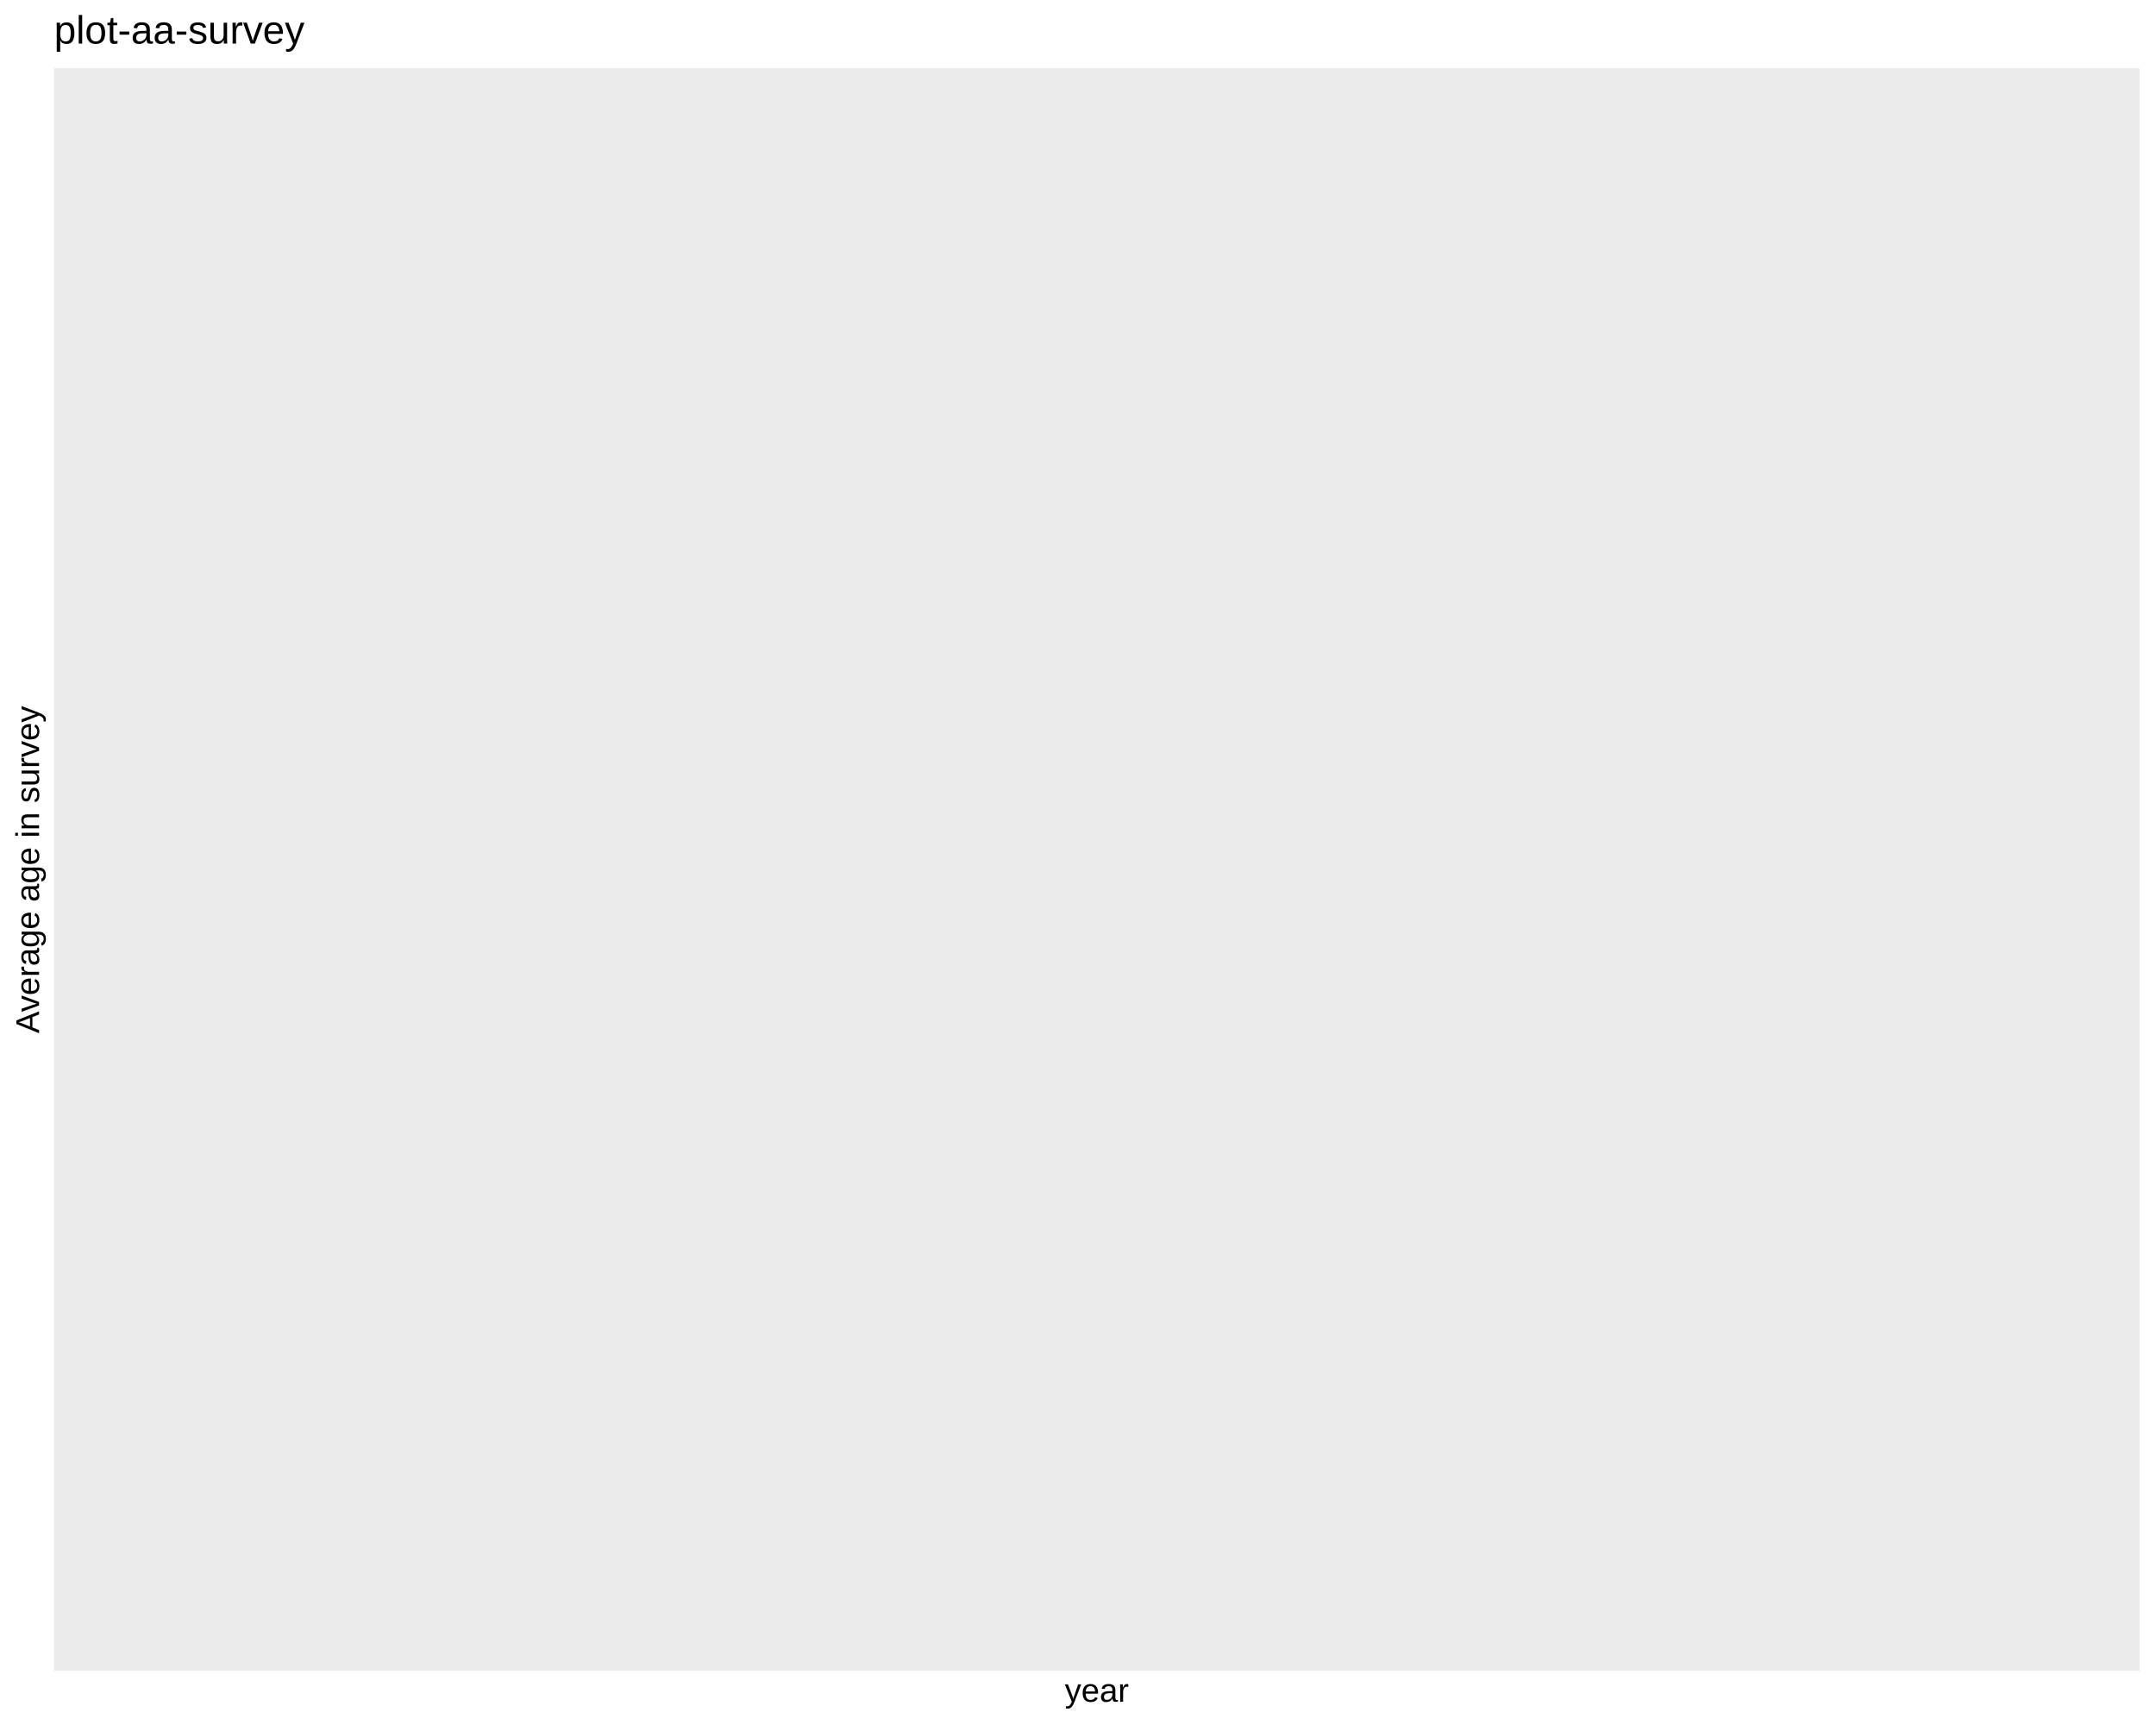
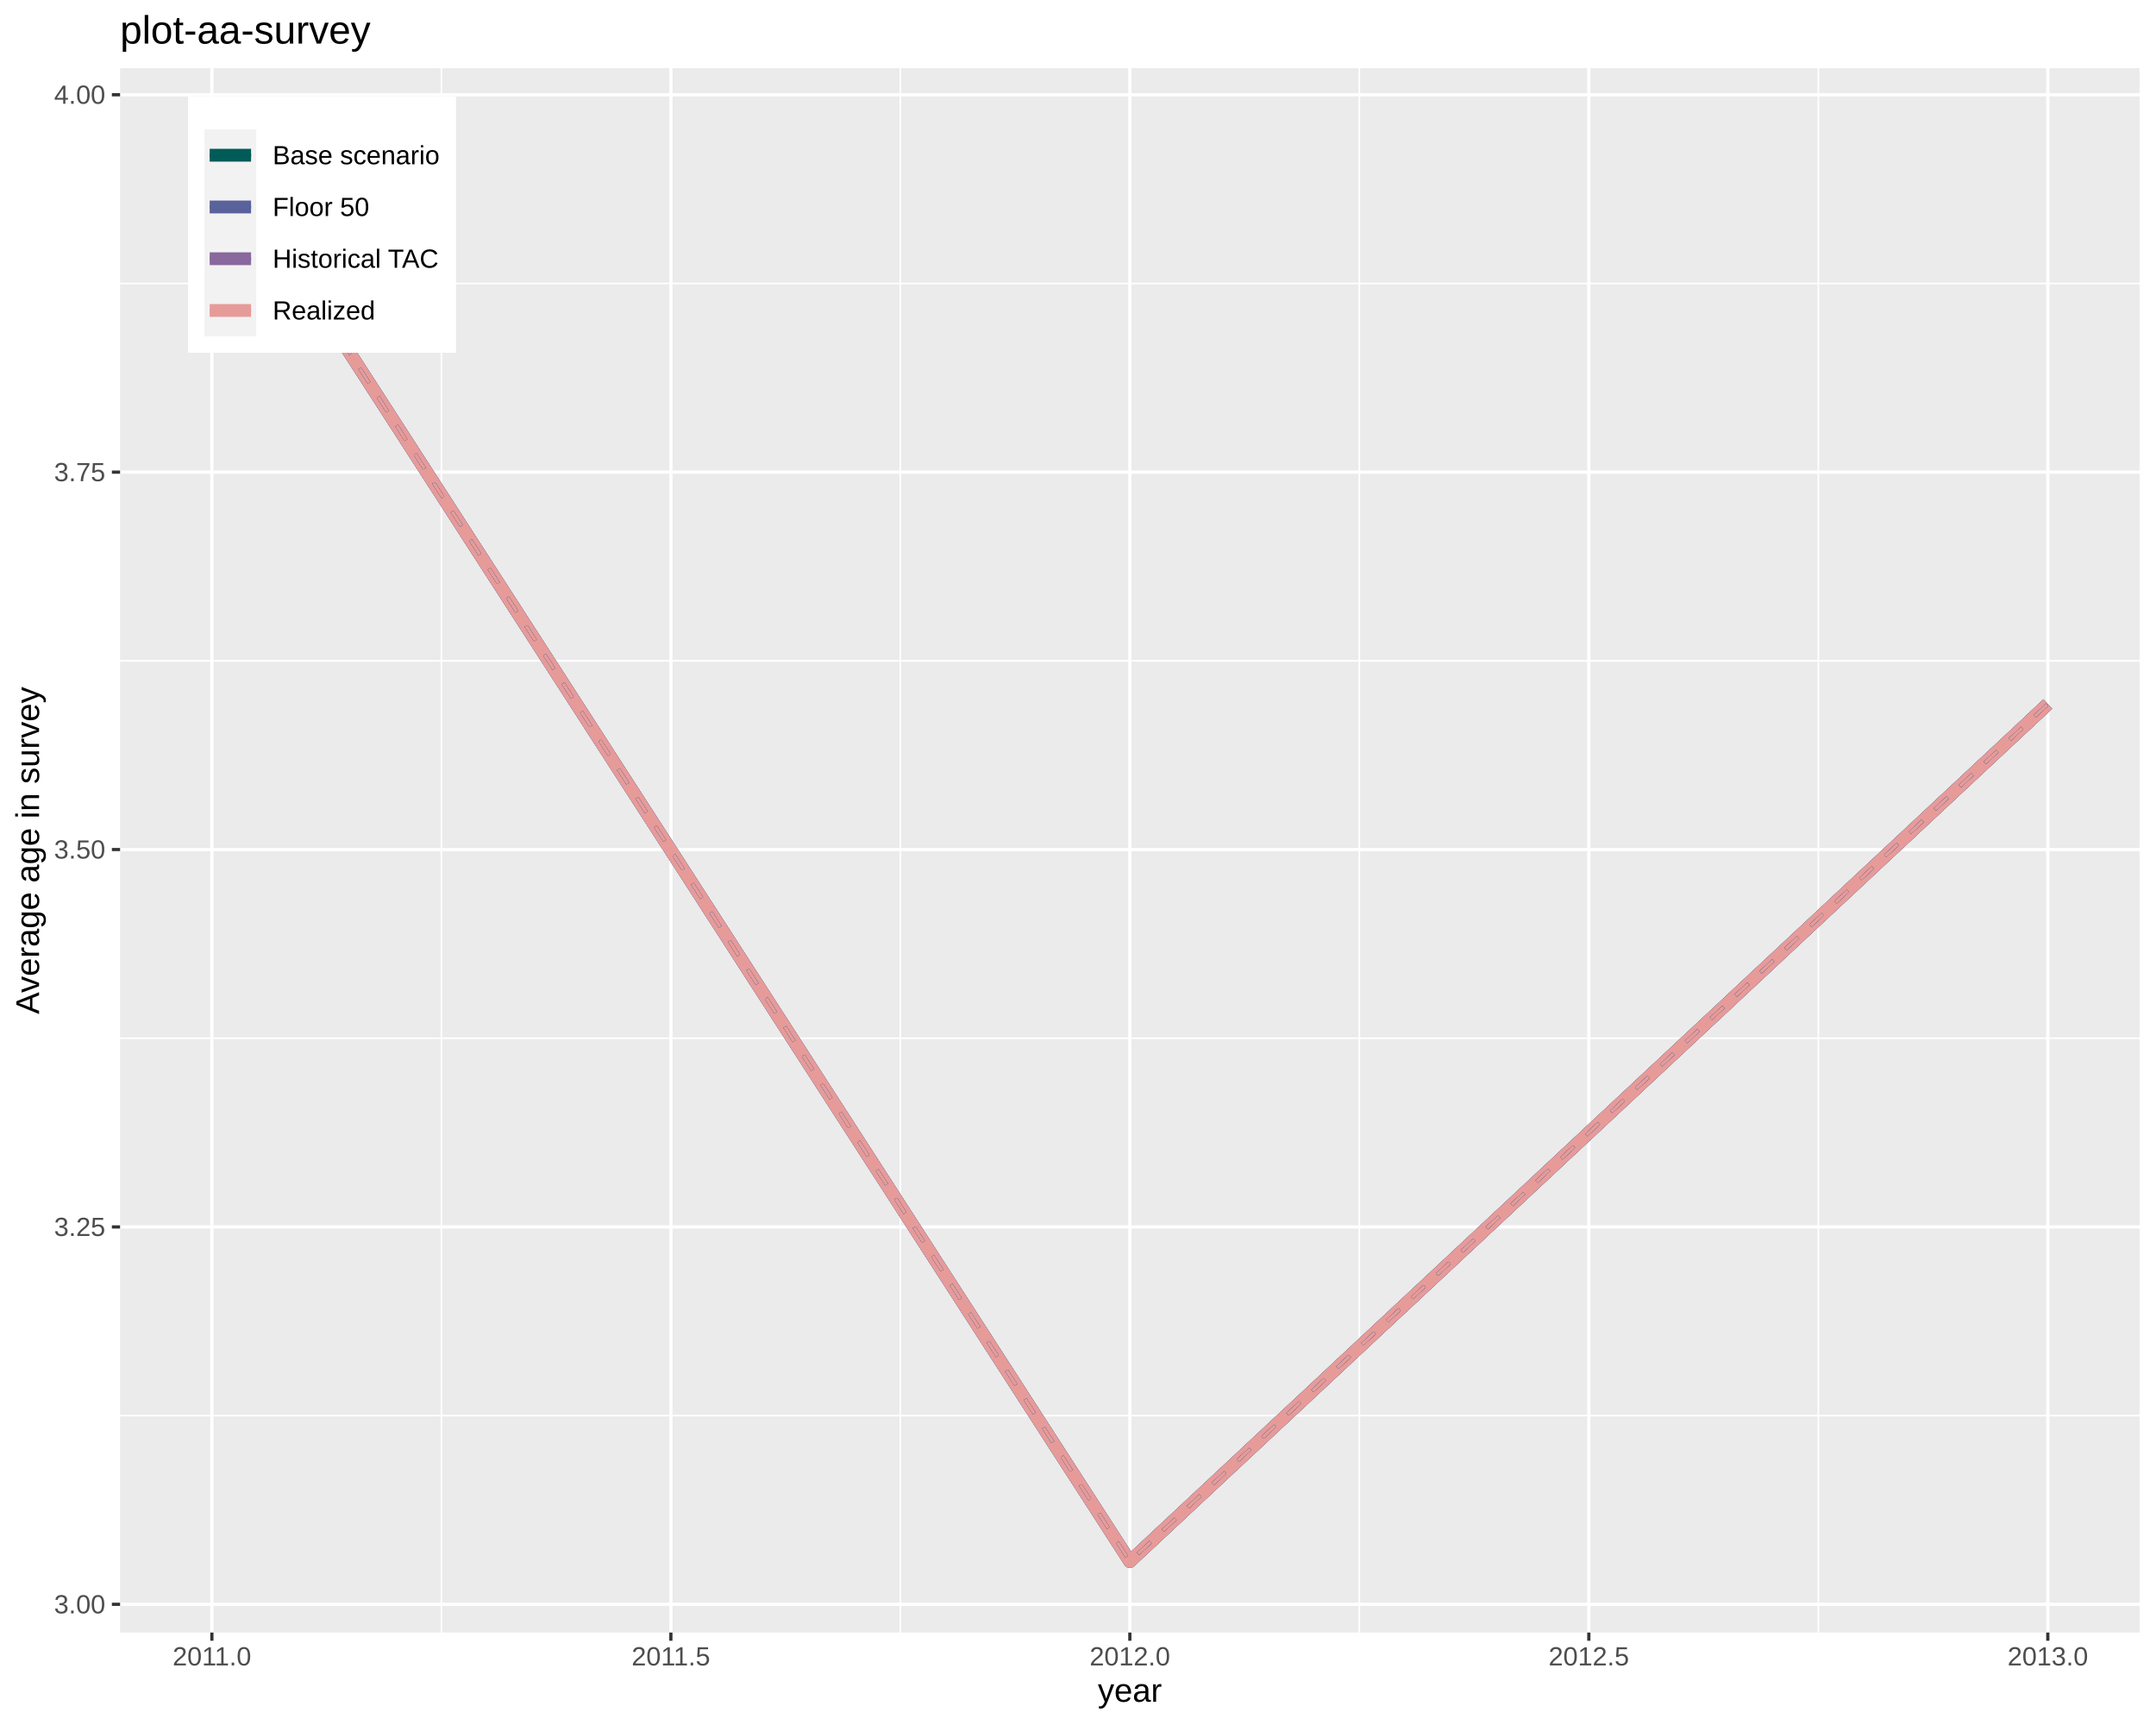
<svg xmlns="http://www.w3.org/2000/svg" viewBox="0 0 720.00 576.00">
  <defs>
    <style type="text/css">
    line, polyline, polygon, path, rect, circle {
      fill: none;
      stroke: #000000;
      stroke-linecap: round;
      stroke-linejoin: round;
      stroke-miterlimit: 10.00;
    }
  </style>
  </defs>
  <rect width="100%" height="100%" style="stroke: none; fill: #FFFFFF;" />
  <rect x="0.00" y="0.00" width="720.00" height="576.00" style="stroke-width: 1.07; stroke: #FFFFFF; fill: #FFFFFF;" />
  <defs>
-     <clipPath id="cpMTguMDZ8NzE0LjUyfDU1Ny45NHwyMi43Nw==">
-       <rect x="18.06" y="22.77" width="696.46" height="535.17" />
+     <clipPath id="cpNDAuMTB8NzE0LjUyfDU0NS4xM3wyMi43Nw==">
+       <rect x="40.10" y="22.77" width="674.42" height="522.36" />
    </clipPath>
  </defs>
-   <rect x="18.06" y="22.77" width="696.46" height="535.17" style="stroke-width: 1.07; stroke: none; fill: #EBEBEB;" clip-path="url(#cpMTguMDZ8NzE0LjUyfDU1Ny45NHwyMi43Nw==)" />
+   <rect x="40.10" y="22.77" width="674.42" height="522.36" style="stroke-width: 1.07; stroke: none; fill: #EBEBEB;" clip-path="url(#cpNDAuMTB8NzE0LjUyfDU0NS4xM3wyMi43Nw==)" />
+   <polyline points="40.10,472.69 714.52,472.69 " style="stroke-width: 0.53; stroke: #FFFFFF; stroke-linecap: butt;" clip-path="url(#cpNDAuMTB8NzE0LjUyfDU0NS4xM3wyMi43Nw==)" />
+   <polyline points="40.10,346.68 714.52,346.68 " style="stroke-width: 0.53; stroke: #FFFFFF; stroke-linecap: butt;" clip-path="url(#cpNDAuMTB8NzE0LjUyfDU0NS4xM3wyMi43Nw==)" />
+   <polyline points="40.10,220.66 714.52,220.66 " style="stroke-width: 0.53; stroke: #FFFFFF; stroke-linecap: butt;" clip-path="url(#cpNDAuMTB8NzE0LjUyfDU0NS4xM3wyMi43Nw==)" />
+   <polyline points="40.10,94.65 714.52,94.65 " style="stroke-width: 0.53; stroke: #FFFFFF; stroke-linecap: butt;" clip-path="url(#cpNDAuMTB8NzE0LjUyfDU0NS4xM3wyMi43Nw==)" />
+   <polyline points="147.40,545.13 147.40,22.77 " style="stroke-width: 0.53; stroke: #FFFFFF; stroke-linecap: butt;" clip-path="url(#cpNDAuMTB8NzE0LjUyfDU0NS4xM3wyMi43Nw==)" />
+   <polyline points="300.67,545.13 300.67,22.77 " style="stroke-width: 0.53; stroke: #FFFFFF; stroke-linecap: butt;" clip-path="url(#cpNDAuMTB8NzE0LjUyfDU0NS4xM3wyMi43Nw==)" />
+   <polyline points="453.95,545.13 453.95,22.77 " style="stroke-width: 0.53; stroke: #FFFFFF; stroke-linecap: butt;" clip-path="url(#cpNDAuMTB8NzE0LjUyfDU0NS4xM3wyMi43Nw==)" />
+   <polyline points="607.23,545.13 607.23,22.77 " style="stroke-width: 0.53; stroke: #FFFFFF; stroke-linecap: butt;" clip-path="url(#cpNDAuMTB8NzE0LjUyfDU0NS4xM3wyMi43Nw==)" />
+   <polyline points="40.10,535.70 714.52,535.70 " style="stroke-width: 1.07; stroke: #FFFFFF; stroke-linecap: butt;" clip-path="url(#cpNDAuMTB8NzE0LjUyfDU0NS4xM3wyMi43Nw==)" />
+   <polyline points="40.10,409.69 714.52,409.69 " style="stroke-width: 1.07; stroke: #FFFFFF; stroke-linecap: butt;" clip-path="url(#cpNDAuMTB8NzE0LjUyfDU0NS4xM3wyMi43Nw==)" />
+   <polyline points="40.10,283.67 714.52,283.67 " style="stroke-width: 1.07; stroke: #FFFFFF; stroke-linecap: butt;" clip-path="url(#cpNDAuMTB8NzE0LjUyfDU0NS4xM3wyMi43Nw==)" />
+   <polyline points="40.10,157.65 714.52,157.65 " style="stroke-width: 1.07; stroke: #FFFFFF; stroke-linecap: butt;" clip-path="url(#cpNDAuMTB8NzE0LjUyfDU0NS4xM3wyMi43Nw==)" />
+   <polyline points="40.10,31.64 714.52,31.64 " style="stroke-width: 1.07; stroke: #FFFFFF; stroke-linecap: butt;" clip-path="url(#cpNDAuMTB8NzE0LjUyfDU0NS4xM3wyMi43Nw==)" />
+   <polyline points="70.76,545.13 70.76,22.77 " style="stroke-width: 1.07; stroke: #FFFFFF; stroke-linecap: butt;" clip-path="url(#cpNDAuMTB8NzE0LjUyfDU0NS4xM3wyMi43Nw==)" />
+   <polyline points="224.04,545.13 224.04,22.77 " style="stroke-width: 1.07; stroke: #FFFFFF; stroke-linecap: butt;" clip-path="url(#cpNDAuMTB8NzE0LjUyfDU0NS4xM3wyMi43Nw==)" />
+   <polyline points="377.31,545.13 377.31,22.77 " style="stroke-width: 1.07; stroke: #FFFFFF; stroke-linecap: butt;" clip-path="url(#cpNDAuMTB8NzE0LjUyfDU0NS4xM3wyMi43Nw==)" />
+   <polyline points="530.59,545.13 530.59,22.77 " style="stroke-width: 1.07; stroke: #FFFFFF; stroke-linecap: butt;" clip-path="url(#cpNDAuMTB8NzE0LjUyfDU0NS4xM3wyMi43Nw==)" />
+   <polyline points="683.87,545.13 683.87,22.77 " style="stroke-width: 1.07; stroke: #FFFFFF; stroke-linecap: butt;" clip-path="url(#cpNDAuMTB8NzE0LjUyfDU0NS4xM3wyMi43Nw==)" />
+   <polyline points="70.76,46.52 377.31,521.39 683.87,235.09 " style="stroke-width: 4.27; stroke: #015B58; stroke-linecap: butt;" clip-path="url(#cpNDAuMTB8NzE0LjUyfDU0NS4xM3wyMi43Nw==)" />
+   <polyline points="70.76,46.52 377.31,521.39 683.87,235.09 " style="stroke-width: 4.27; stroke: #59629B; stroke-linecap: butt;" clip-path="url(#cpNDAuMTB8NzE0LjUyfDU0NS4xM3wyMi43Nw==)" />
+   <polyline points="70.76,46.52 377.31,521.39 683.87,235.09 " style="stroke-width: 4.27; stroke: #89689D; stroke-linecap: butt;" clip-path="url(#cpNDAuMTB8NzE0LjUyfDU0NS4xM3wyMi43Nw==)" />
+   <polyline points="70.76,46.52 377.31,521.39 683.87,235.09 " style="stroke-width: 4.27; stroke: #E69B99; stroke-linecap: butt;" clip-path="url(#cpNDAuMTB8NzE0LjUyfDU0NS4xM3wyMi43Nw==)" />
+   <polyline points="70.76,46.52 377.31,521.39 683.87,235.09 " style="stroke-width: 1.07; stroke: #015B58; stroke-dasharray: 5.69,5.69; stroke-linecap: butt;" clip-path="url(#cpNDAuMTB8NzE0LjUyfDU0NS4xM3wyMi43Nw==)" />
+   <polyline points="70.76,46.52 377.31,521.39 683.87,235.09 " style="stroke-width: 1.07; stroke: #59629B; stroke-dasharray: 5.69,5.69; stroke-linecap: butt;" clip-path="url(#cpNDAuMTB8NzE0LjUyfDU0NS4xM3wyMi43Nw==)" />
+   <polyline points="70.76,46.52 377.31,521.39 683.87,235.09 " style="stroke-width: 1.07; stroke: #89689D; stroke-dasharray: 5.69,5.69; stroke-linecap: butt;" clip-path="url(#cpNDAuMTB8NzE0LjUyfDU0NS4xM3wyMi43Nw==)" />
+   <polyline points="70.76,46.52 377.31,521.39 683.87,235.09 " style="stroke-width: 1.07; stroke: #E69B99; stroke-dasharray: 5.69,5.69; stroke-linecap: butt;" clip-path="url(#cpNDAuMTB8NzE0LjUyfDU0NS4xM3wyMi43Nw==)" />
+   <polyline points="70.76,46.52 377.31,521.39 683.87,235.09 " style="stroke-width: 1.07; stroke: #015B58; stroke-dasharray: 5.69,5.69; stroke-linecap: butt;" clip-path="url(#cpNDAuMTB8NzE0LjUyfDU0NS4xM3wyMi43Nw==)" />
+   <polyline points="70.76,46.52 377.31,521.39 683.87,235.09 " style="stroke-width: 1.07; stroke: #59629B; stroke-dasharray: 5.69,5.69; stroke-linecap: butt;" clip-path="url(#cpNDAuMTB8NzE0LjUyfDU0NS4xM3wyMi43Nw==)" />
+   <polyline points="70.76,46.52 377.31,521.39 683.87,235.09 " style="stroke-width: 1.07; stroke: #89689D; stroke-dasharray: 5.69,5.69; stroke-linecap: butt;" clip-path="url(#cpNDAuMTB8NzE0LjUyfDU0NS4xM3wyMi43Nw==)" />
+   <polyline points="70.76,46.52 377.31,521.39 683.87,235.09 " style="stroke-width: 1.07; stroke: #E69B99; stroke-dasharray: 5.69,5.69; stroke-linecap: butt;" clip-path="url(#cpNDAuMTB8NzE0LjUyfDU0NS4xM3wyMi43Nw==)" />
  <defs>
    <clipPath id="cpMC4wMHw3MjAuMDB8NTc2LjAwfDAuMDA=">
      <rect x="0.00" y="0.00" width="720.00" height="576.00" />
    </clipPath>
  </defs>
  <g clip-path="url(#cpMC4wMHw3MjAuMDB8NTc2LjAwfDAuMDA=)">
-     <text x="355.59" y="568.24" style="font-size: 11.00px; font-family: Liberation Sans;" textLength="21.41px" lengthAdjust="spacingAndGlyphs">year</text>
+     <text x="18.06" y="538.73" style="font-size: 8.80px; fill: #4D4D4D; font-family: Liberation Sans;" textLength="17.11px" lengthAdjust="spacingAndGlyphs">3.00</text>
  </g>
  <g clip-path="url(#cpMC4wMHw3MjAuMDB8NTc2LjAwfDAuMDA=)">
-     <text transform="translate(13.04,345.02) rotate(-90)" style="font-size: 11.00px; font-family: Liberation Sans;" textLength="109.33px" lengthAdjust="spacingAndGlyphs">Average age in survey</text>
+     <text x="18.06" y="412.71" style="font-size: 8.80px; fill: #4D4D4D; font-family: Liberation Sans;" textLength="17.11px" lengthAdjust="spacingAndGlyphs">3.25</text>
  </g>
  <g clip-path="url(#cpMC4wMHw3MjAuMDB8NTc2LjAwfDAuMDA=)">
-     <text x="18.06" y="14.56" style="font-size: 13.20px; font-family: Liberation Sans;" textLength="83.52px" lengthAdjust="spacingAndGlyphs">plot-aa-survey</text>
+     <text x="18.06" y="286.69" style="font-size: 8.80px; fill: #4D4D4D; font-family: Liberation Sans;" textLength="17.11px" lengthAdjust="spacingAndGlyphs">3.50</text>
+   </g>
+   <g clip-path="url(#cpMC4wMHw3MjAuMDB8NTc2LjAwfDAuMDA=)">
+     <text x="18.06" y="160.68" style="font-size: 8.80px; fill: #4D4D4D; font-family: Liberation Sans;" textLength="17.11px" lengthAdjust="spacingAndGlyphs">3.75</text>
+   </g>
+   <g clip-path="url(#cpMC4wMHw3MjAuMDB8NTc2LjAwfDAuMDA=)">
+     <text x="18.06" y="34.66" style="font-size: 8.80px; fill: #4D4D4D; font-family: Liberation Sans;" textLength="17.11px" lengthAdjust="spacingAndGlyphs">4.00</text>
+   </g>
+   <polyline points="37.36,535.70 40.10,535.70 " style="stroke-width: 1.07; stroke: #333333; stroke-linecap: butt;" clip-path="url(#cpMC4wMHw3MjAuMDB8NTc2LjAwfDAuMDA=)" />
+   <polyline points="37.36,409.69 40.10,409.69 " style="stroke-width: 1.07; stroke: #333333; stroke-linecap: butt;" clip-path="url(#cpMC4wMHw3MjAuMDB8NTc2LjAwfDAuMDA=)" />
+   <polyline points="37.36,283.67 40.10,283.67 " style="stroke-width: 1.07; stroke: #333333; stroke-linecap: butt;" clip-path="url(#cpMC4wMHw3MjAuMDB8NTc2LjAwfDAuMDA=)" />
+   <polyline points="37.36,157.65 40.10,157.65 " style="stroke-width: 1.07; stroke: #333333; stroke-linecap: butt;" clip-path="url(#cpMC4wMHw3MjAuMDB8NTc2LjAwfDAuMDA=)" />
+   <polyline points="37.36,31.64 40.10,31.64 " style="stroke-width: 1.07; stroke: #333333; stroke-linecap: butt;" clip-path="url(#cpMC4wMHw3MjAuMDB8NTc2LjAwfDAuMDA=)" />
+   <polyline points="70.76,547.87 70.76,545.13 " style="stroke-width: 1.07; stroke: #333333; stroke-linecap: butt;" clip-path="url(#cpMC4wMHw3MjAuMDB8NTc2LjAwfDAuMDA=)" />
+   <polyline points="224.04,547.87 224.04,545.13 " style="stroke-width: 1.07; stroke: #333333; stroke-linecap: butt;" clip-path="url(#cpMC4wMHw3MjAuMDB8NTc2LjAwfDAuMDA=)" />
+   <polyline points="377.31,547.87 377.31,545.13 " style="stroke-width: 1.07; stroke: #333333; stroke-linecap: butt;" clip-path="url(#cpMC4wMHw3MjAuMDB8NTc2LjAwfDAuMDA=)" />
+   <polyline points="530.59,547.87 530.59,545.13 " style="stroke-width: 1.07; stroke: #333333; stroke-linecap: butt;" clip-path="url(#cpMC4wMHw3MjAuMDB8NTc2LjAwfDAuMDA=)" />
+   <polyline points="683.87,547.87 683.87,545.13 " style="stroke-width: 1.07; stroke: #333333; stroke-linecap: butt;" clip-path="url(#cpMC4wMHw3MjAuMDB8NTc2LjAwfDAuMDA=)" />
+   <g clip-path="url(#cpMC4wMHw3MjAuMDB8NTc2LjAwfDAuMDA=)">
+     <text x="57.64" y="556.11" style="font-size: 8.80px; fill: #4D4D4D; font-family: Liberation Sans;" textLength="26.23px" lengthAdjust="spacingAndGlyphs">2011.0</text>
+   </g>
+   <g clip-path="url(#cpMC4wMHw3MjAuMDB8NTc2LjAwfDAuMDA=)">
+     <text x="210.92" y="556.11" style="font-size: 8.80px; fill: #4D4D4D; font-family: Liberation Sans;" textLength="26.23px" lengthAdjust="spacingAndGlyphs">2011.5</text>
+   </g>
+   <g clip-path="url(#cpMC4wMHw3MjAuMDB8NTc2LjAwfDAuMDA=)">
+     <text x="363.87" y="556.11" style="font-size: 8.80px; fill: #4D4D4D; font-family: Liberation Sans;" textLength="26.89px" lengthAdjust="spacingAndGlyphs">2012.0</text>
+   </g>
+   <g clip-path="url(#cpMC4wMHw3MjAuMDB8NTc2LjAwfDAuMDA=)">
+     <text x="517.14" y="556.11" style="font-size: 8.80px; fill: #4D4D4D; font-family: Liberation Sans;" textLength="26.89px" lengthAdjust="spacingAndGlyphs">2012.5</text>
+   </g>
+   <g clip-path="url(#cpMC4wMHw3MjAuMDB8NTc2LjAwfDAuMDA=)">
+     <text x="670.42" y="556.11" style="font-size: 8.80px; fill: #4D4D4D; font-family: Liberation Sans;" textLength="26.89px" lengthAdjust="spacingAndGlyphs">2013.0</text>
+   </g>
+   <g clip-path="url(#cpMC4wMHw3MjAuMDB8NTc2LjAwfDAuMDA=)">
+     <text x="366.61" y="568.24" style="font-size: 11.00px; font-family: Liberation Sans;" textLength="21.41px" lengthAdjust="spacingAndGlyphs">year</text>
+   </g>
+   <g clip-path="url(#cpMC4wMHw3MjAuMDB8NTc2LjAwfDAuMDA=)">
+     <text transform="translate(13.04,338.62) rotate(-90)" style="font-size: 11.00px; font-family: Liberation Sans;" textLength="109.33px" lengthAdjust="spacingAndGlyphs">Average age in survey</text>
+   </g>
+   <rect x="62.81" y="32.23" width="89.47" height="85.56" style="stroke-width: 1.07; stroke: none; fill: #FFFFFF;" clip-path="url(#cpMC4wMHw3MjAuMDB8NTc2LjAwfDAuMDA=)" />
+   <rect x="68.29" y="43.19" width="17.28" height="17.28" style="stroke-width: 1.07; stroke: none; fill: #F2F2F2;" clip-path="url(#cpMC4wMHw3MjAuMDB8NTc2LjAwfDAuMDA=)" />
+   <line x1="70.02" y1="51.83" x2="83.84" y2="51.83" style="stroke-width: 4.27; stroke: #015B58; stroke-linecap: butt;" clip-path="url(#cpMC4wMHw3MjAuMDB8NTc2LjAwfDAuMDA=)" />
+   <line x1="70.02" y1="51.83" x2="83.84" y2="51.83" style="stroke-width: 1.07; stroke: #015B58; stroke-dasharray: 5.69,5.69; stroke-linecap: butt;" clip-path="url(#cpMC4wMHw3MjAuMDB8NTc2LjAwfDAuMDA=)" />
+   <line x1="70.02" y1="51.83" x2="83.84" y2="51.83" style="stroke-width: 1.07; stroke: #015B58; stroke-dasharray: 5.69,5.69; stroke-linecap: butt;" clip-path="url(#cpMC4wMHw3MjAuMDB8NTc2LjAwfDAuMDA=)" />
+   <rect x="68.29" y="60.47" width="17.28" height="17.28" style="stroke-width: 1.07; stroke: none; fill: #F2F2F2;" clip-path="url(#cpMC4wMHw3MjAuMDB8NTc2LjAwfDAuMDA=)" />
+   <line x1="70.02" y1="69.11" x2="83.84" y2="69.11" style="stroke-width: 4.27; stroke: #59629B; stroke-linecap: butt;" clip-path="url(#cpMC4wMHw3MjAuMDB8NTc2LjAwfDAuMDA=)" />
+   <line x1="70.02" y1="69.11" x2="83.84" y2="69.11" style="stroke-width: 1.07; stroke: #59629B; stroke-dasharray: 5.69,5.69; stroke-linecap: butt;" clip-path="url(#cpMC4wMHw3MjAuMDB8NTc2LjAwfDAuMDA=)" />
+   <line x1="70.02" y1="69.11" x2="83.84" y2="69.11" style="stroke-width: 1.07; stroke: #59629B; stroke-dasharray: 5.69,5.69; stroke-linecap: butt;" clip-path="url(#cpMC4wMHw3MjAuMDB8NTc2LjAwfDAuMDA=)" />
+   <rect x="68.29" y="77.75" width="17.28" height="17.28" style="stroke-width: 1.07; stroke: none; fill: #F2F2F2;" clip-path="url(#cpMC4wMHw3MjAuMDB8NTc2LjAwfDAuMDA=)" />
+   <line x1="70.02" y1="86.39" x2="83.84" y2="86.39" style="stroke-width: 4.27; stroke: #89689D; stroke-linecap: butt;" clip-path="url(#cpMC4wMHw3MjAuMDB8NTc2LjAwfDAuMDA=)" />
+   <line x1="70.02" y1="86.39" x2="83.84" y2="86.39" style="stroke-width: 1.07; stroke: #89689D; stroke-dasharray: 5.69,5.69; stroke-linecap: butt;" clip-path="url(#cpMC4wMHw3MjAuMDB8NTc2LjAwfDAuMDA=)" />
+   <line x1="70.02" y1="86.39" x2="83.84" y2="86.39" style="stroke-width: 1.07; stroke: #89689D; stroke-dasharray: 5.69,5.69; stroke-linecap: butt;" clip-path="url(#cpMC4wMHw3MjAuMDB8NTc2LjAwfDAuMDA=)" />
+   <rect x="68.29" y="95.03" width="17.28" height="17.28" style="stroke-width: 1.07; stroke: none; fill: #F2F2F2;" clip-path="url(#cpMC4wMHw3MjAuMDB8NTc2LjAwfDAuMDA=)" />
+   <line x1="70.02" y1="103.67" x2="83.84" y2="103.67" style="stroke-width: 4.27; stroke: #E69B99; stroke-linecap: butt;" clip-path="url(#cpMC4wMHw3MjAuMDB8NTc2LjAwfDAuMDA=)" />
+   <line x1="70.02" y1="103.67" x2="83.84" y2="103.67" style="stroke-width: 1.07; stroke: #E69B99; stroke-dasharray: 5.69,5.69; stroke-linecap: butt;" clip-path="url(#cpMC4wMHw3MjAuMDB8NTc2LjAwfDAuMDA=)" />
+   <line x1="70.02" y1="103.67" x2="83.84" y2="103.67" style="stroke-width: 1.07; stroke: #E69B99; stroke-dasharray: 5.69,5.69; stroke-linecap: butt;" clip-path="url(#cpMC4wMHw3MjAuMDB8NTc2LjAwfDAuMDA=)" />
+   <g clip-path="url(#cpMC4wMHw3MjAuMDB8NTc2LjAwfDAuMDA=)">
+     <text x="91.05" y="54.85" style="font-size: 8.80px; font-family: Liberation Sans;" textLength="55.75px" lengthAdjust="spacingAndGlyphs">Base scenario</text>
+   </g>
+   <g clip-path="url(#cpMC4wMHw3MjAuMDB8NTc2LjAwfDAuMDA=)">
+     <text x="91.05" y="72.13" style="font-size: 8.80px; font-family: Liberation Sans;" textLength="32.25px" lengthAdjust="spacingAndGlyphs">Floor 50</text>
+   </g>
+   <g clip-path="url(#cpMC4wMHw3MjAuMDB8NTc2LjAwfDAuMDA=)">
+     <text x="91.05" y="89.41" style="font-size: 8.80px; font-family: Liberation Sans;" textLength="55.41px" lengthAdjust="spacingAndGlyphs">Historical TAC</text>
+   </g>
+   <g clip-path="url(#cpMC4wMHw3MjAuMDB8NTc2LjAwfDAuMDA=)">
+     <text x="91.05" y="106.69" style="font-size: 8.80px; font-family: Liberation Sans;" textLength="34.23px" lengthAdjust="spacingAndGlyphs">Realized</text>
+   </g>
+   <g clip-path="url(#cpMC4wMHw3MjAuMDB8NTc2LjAwfDAuMDA=)">
+     <text x="40.10" y="14.56" style="font-size: 13.20px; font-family: Liberation Sans;" textLength="83.52px" lengthAdjust="spacingAndGlyphs">plot-aa-survey</text>
  </g>
</svg>
